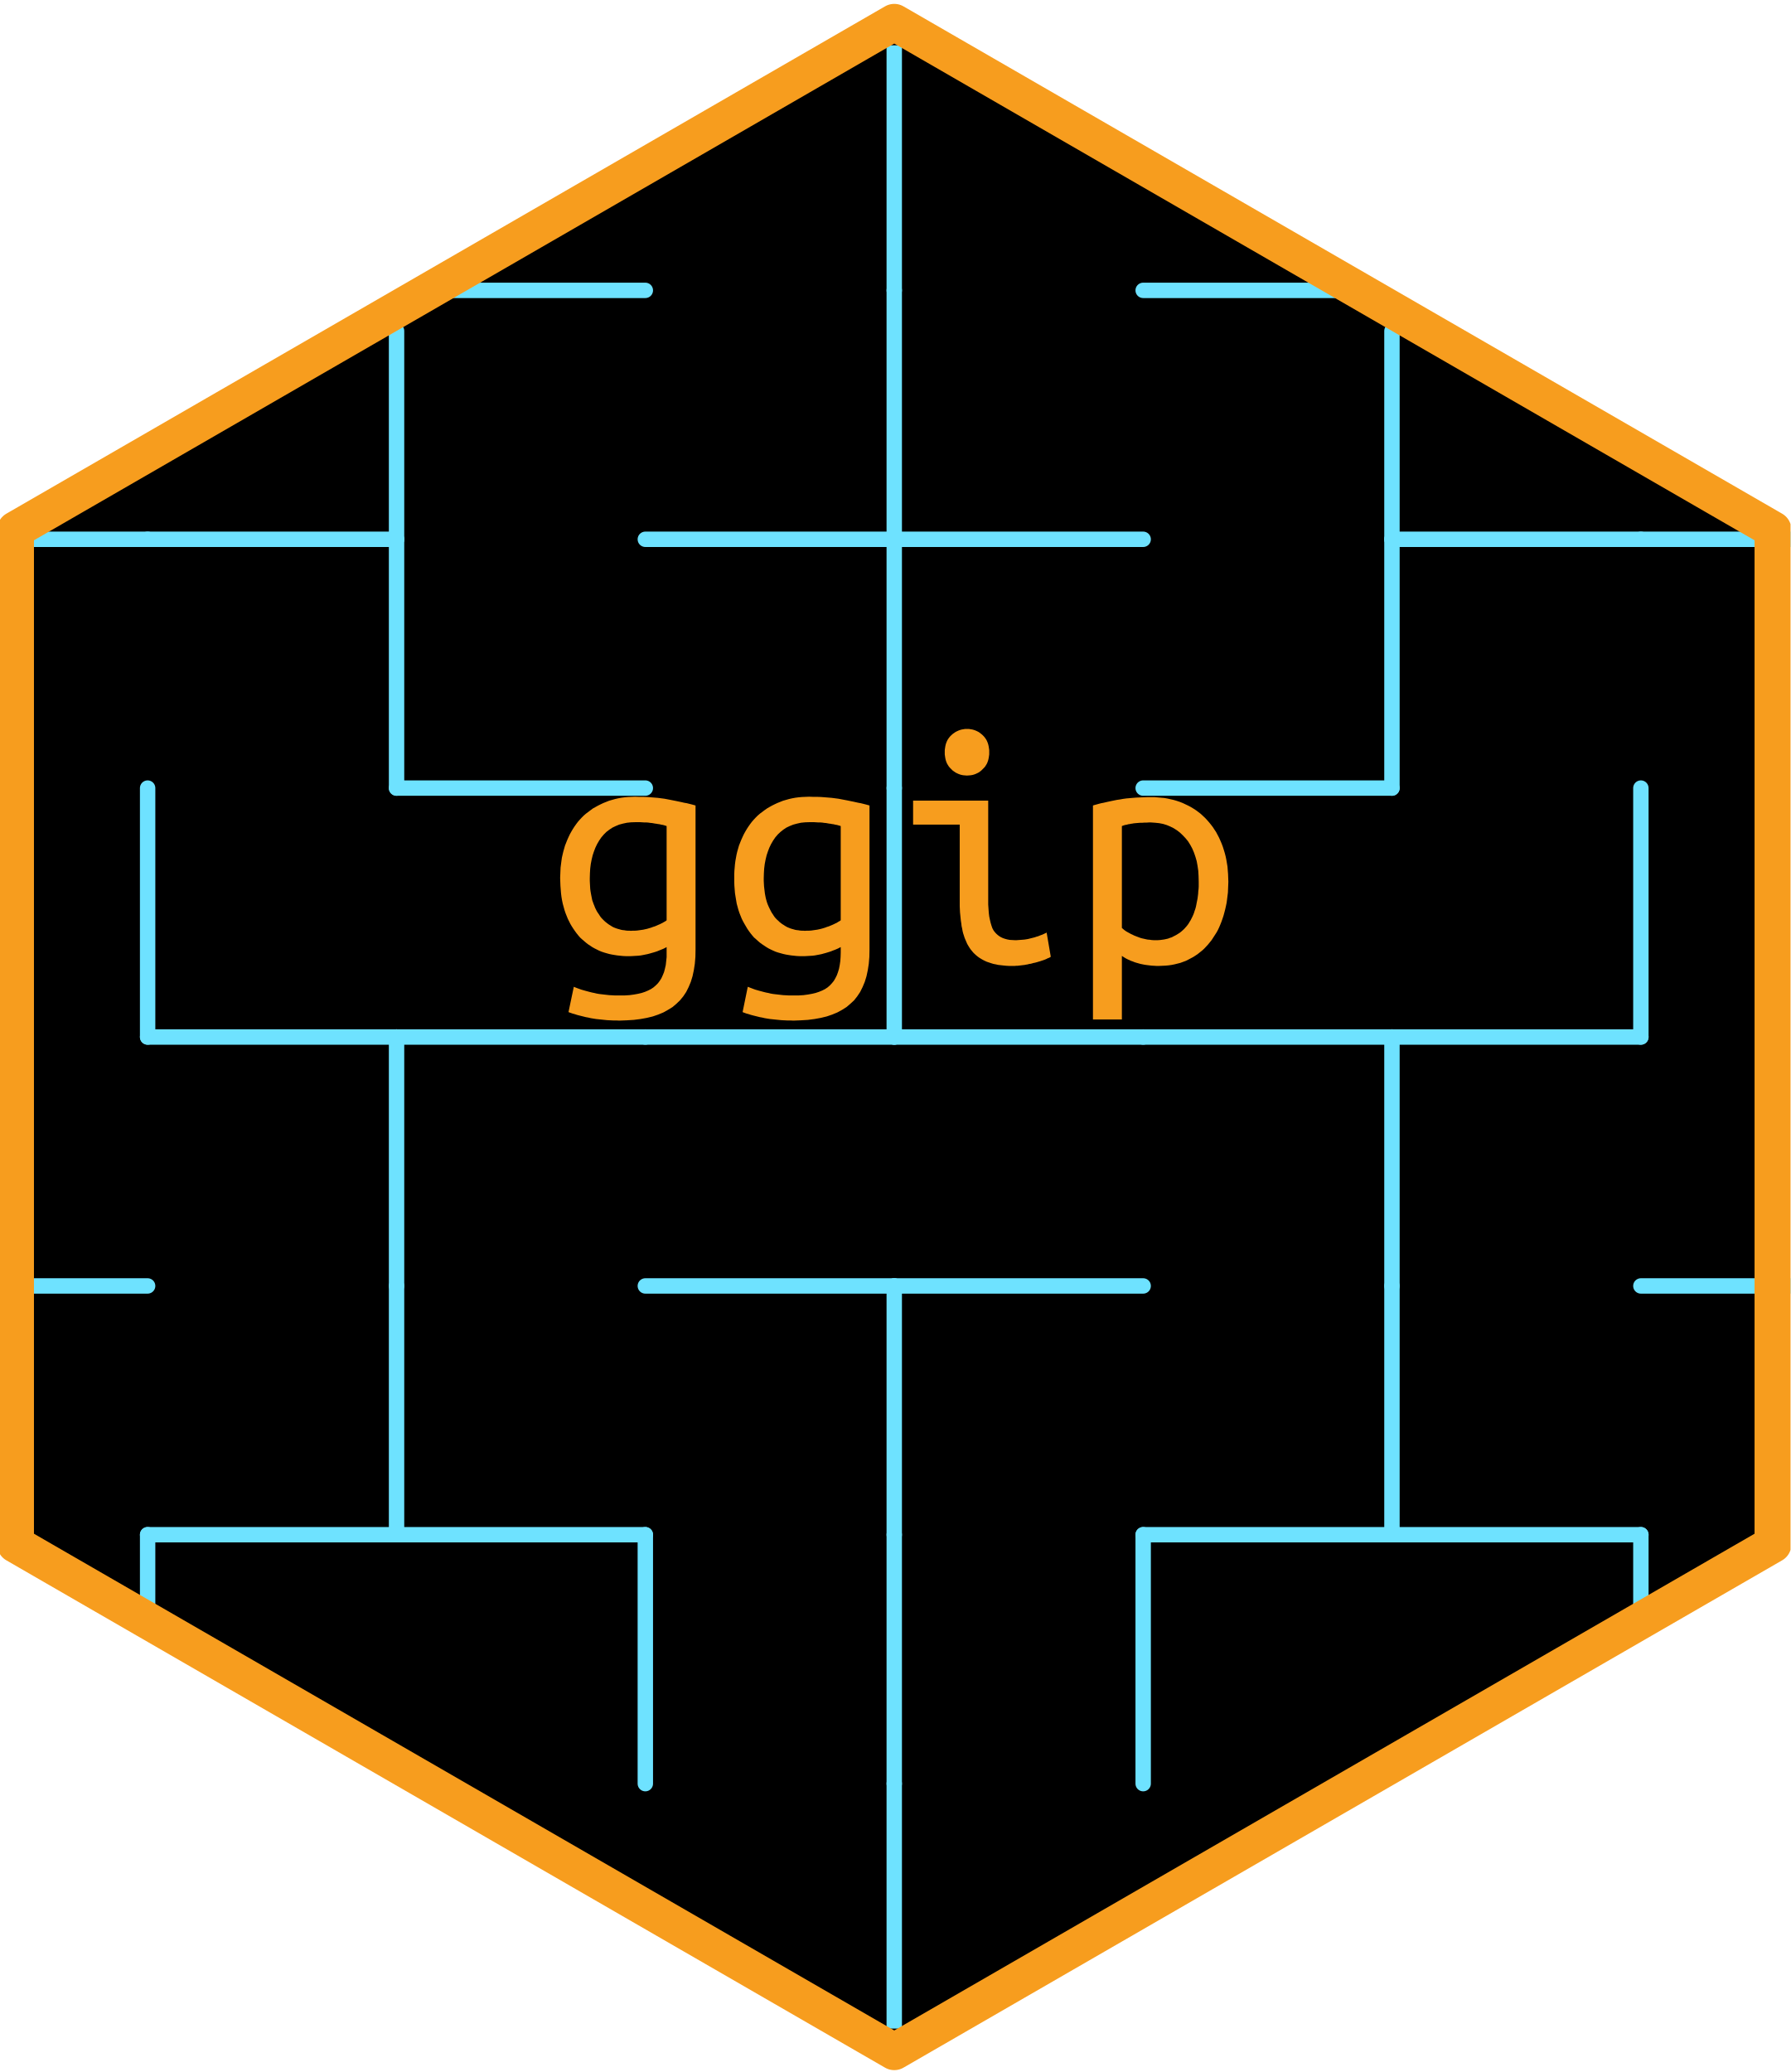
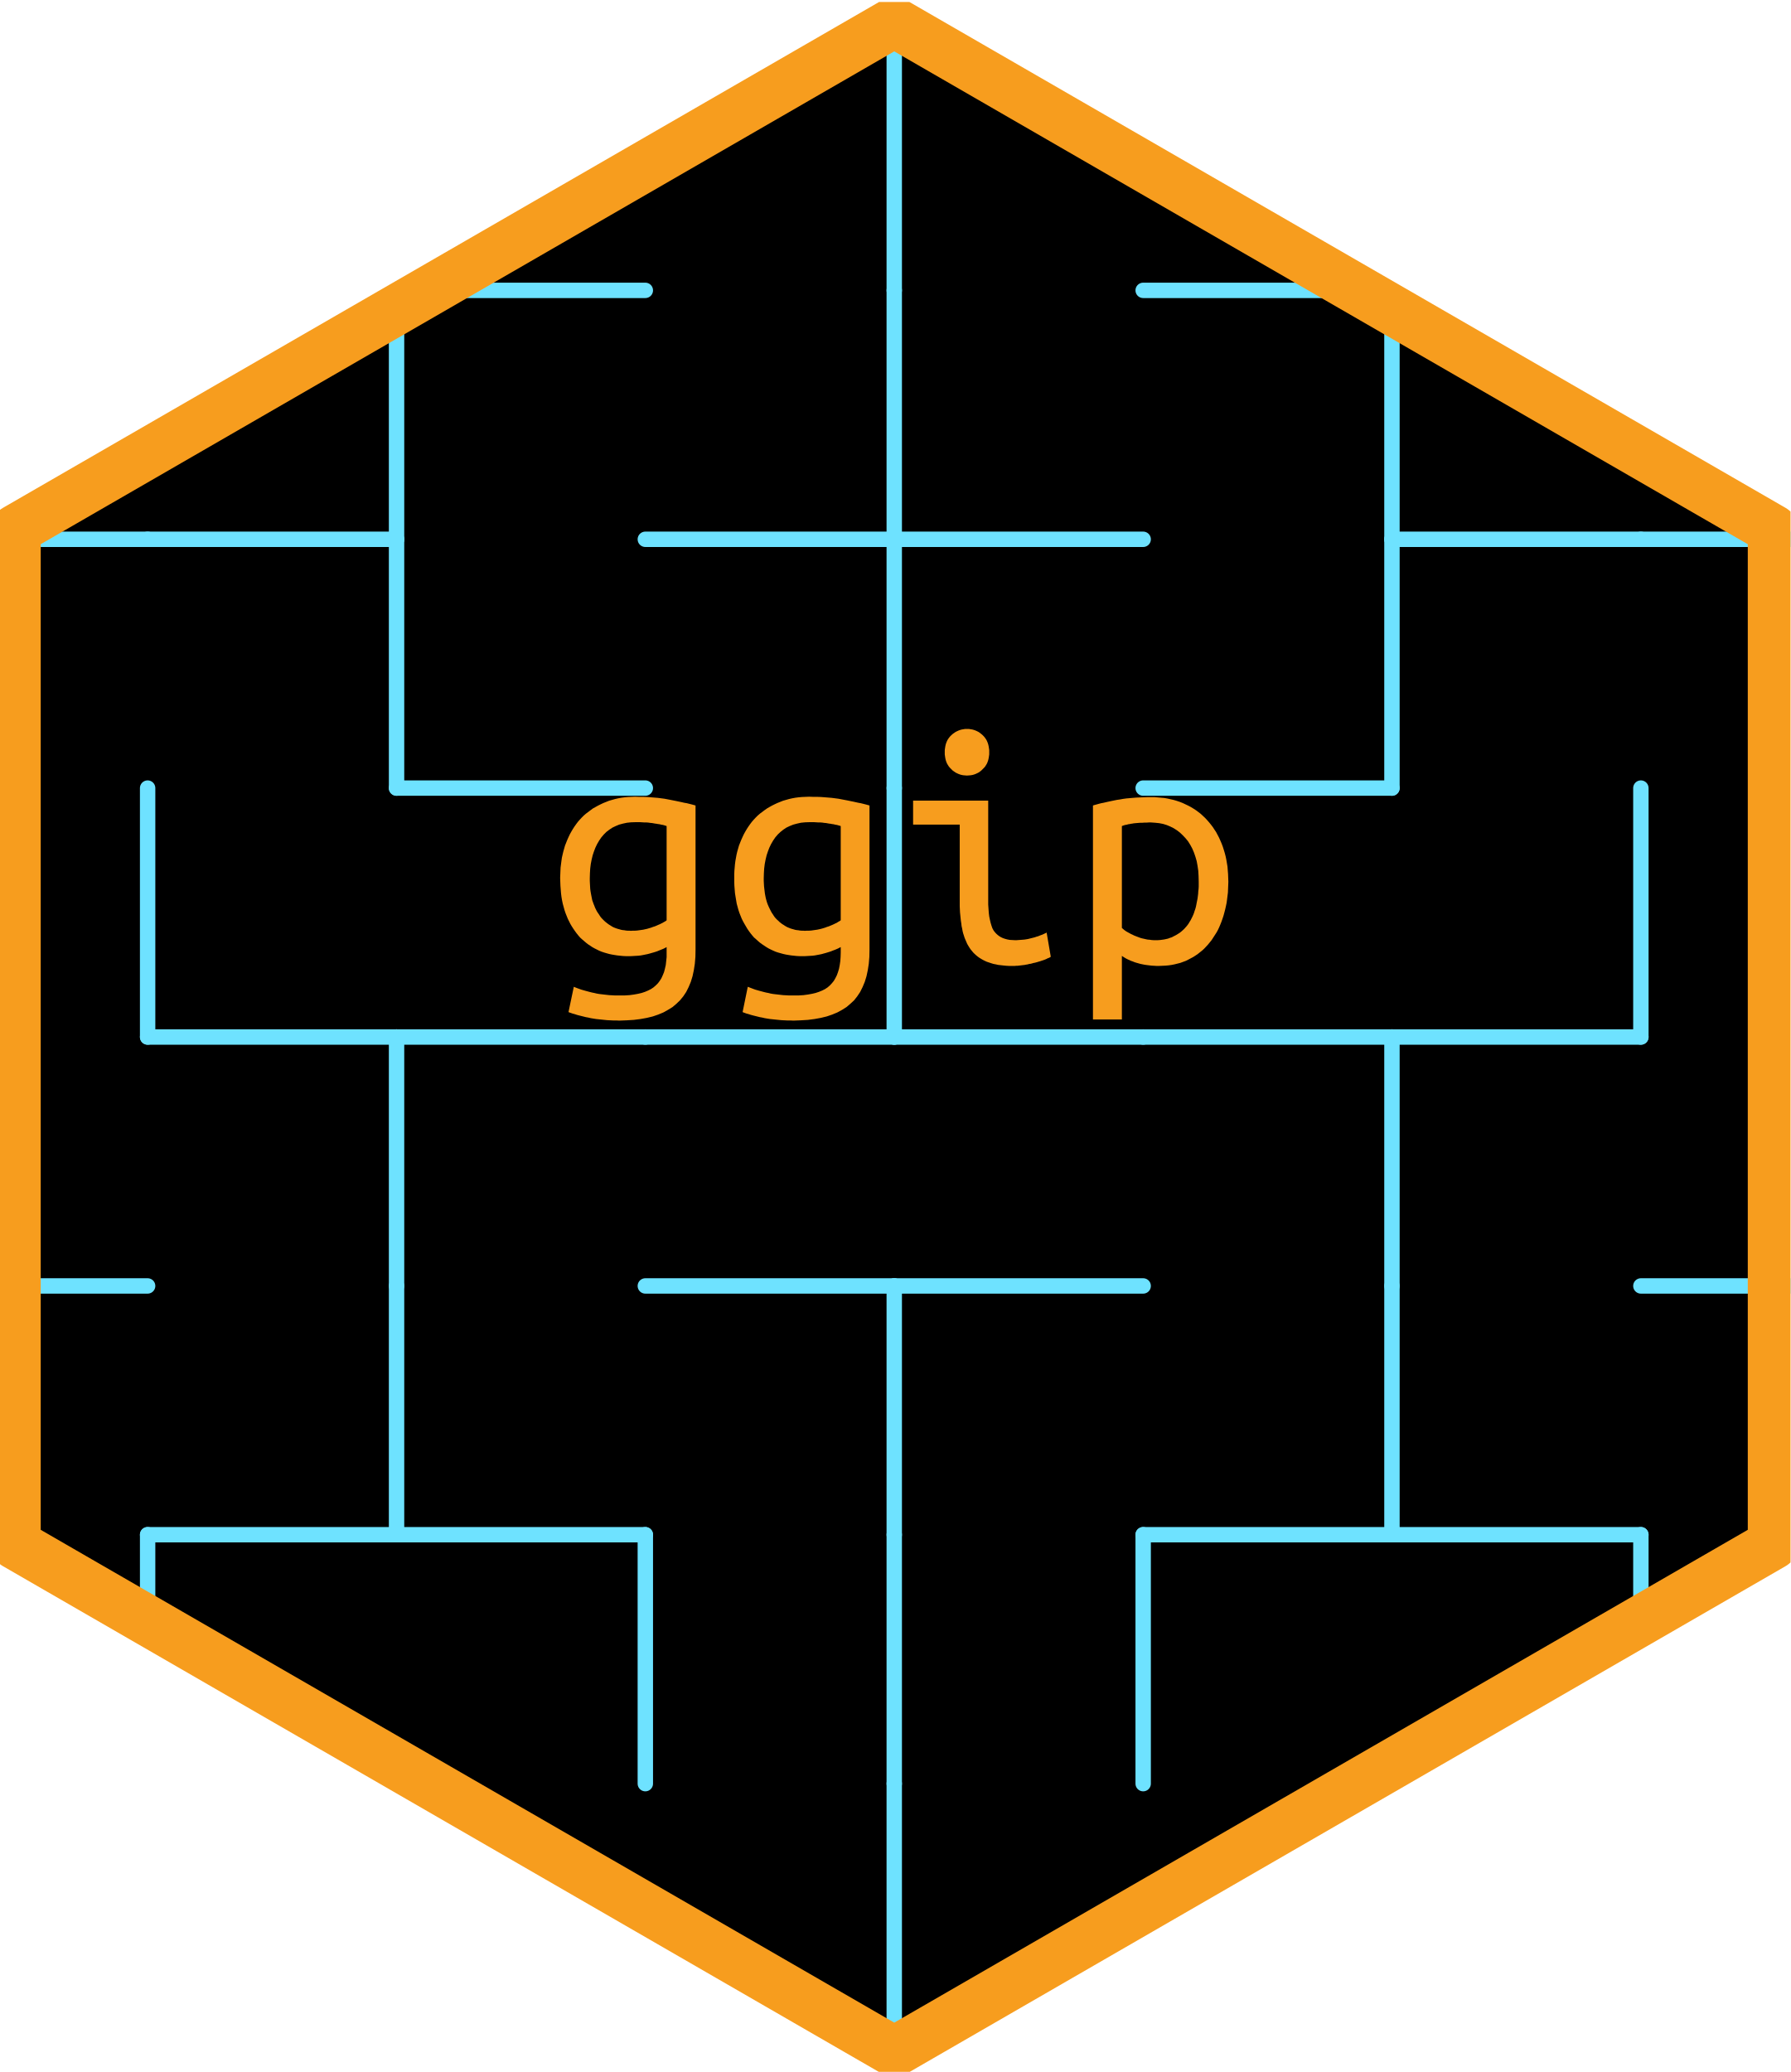
<svg xmlns="http://www.w3.org/2000/svg" viewBox="0 0 124.44 144.00">
  <defs>
    <style type="text/css">
    line, polyline, polygon, path, rect, circle {
      fill: none;
      stroke: #000000;
      stroke-linecap: round;
      stroke-linejoin: round;
      stroke-miterlimit: 10.00;
    }
  </style>
  </defs>
  <rect width="100%" height="100%" style="stroke: none; fill: none;" />
  <defs>
    <clipPath id="cpMC4wMHwxMjQuNDR8MTQzLjg2fDAuMTQ=">
      <rect x="0.00" y="0.14" width="124.44" height="143.71" />
    </clipPath>
  </defs>
  <rect x="0.00" y="0.14" width="124.44" height="143.71" style="stroke-width: 1.07; stroke: none;" clip-path="url(#cpMC4wMHwxMjQuNDR8MTQzLjg2fDAuMTQ=)" />
  <defs>
    <clipPath id="cpMC4wMHwxMjQuNDR8MTQ0LjAwfDAuMDA=">
      <rect x="0.00" y="0.00" width="124.44" height="144.00" />
    </clipPath>
  </defs>
  <defs>
    <clipPath id="cpMC4wMHwxMjQuNDR8MTQ0LjAwfDAuMTQ=">
      <rect x="0.00" y="0.14" width="124.44" height="143.85" />
    </clipPath>
  </defs>
  <rect x="-0.14" y="0.14" width="124.58" height="143.85" style="stroke-width: 1.07; stroke: none;" clip-path="url(#cpMC4wMHwxMjQuNDR8MTQ0LjAwfDAuMTQ=)" />
  <polygon points="1.08,36.81 1.08,107.33 62.15,142.59 123.22,107.33 123.22,36.81 62.15,1.55 1.08,36.81 " style="stroke-width: 2.56; stroke: none; fill: #000000;" clip-path="url(#cpMC4wMHwxMjQuNDR8MTQ0LjAwfDAuMTQ=)" />
  <defs>
    <clipPath id="cpMC4wMHwxMjQuNDR8MTQ0LjAwfDAuMDA=">
      <rect x="0.00" y="0.00" width="124.44" height="144.00" />
    </clipPath>
  </defs>
  <rect x="-12.24" y="-2.32" width="148.79" height="148.79" style="stroke-width: 1.07; stroke: none;" clip-path="url(#cpMC4wMHwxMjQuNDR8MTQ0LjAwfDAuMDA=)" />
  <defs>
    <clipPath id="cpMC4wMHwxMjQuNDR8MTQ0LjAwfDAuMTQ=">
      <rect x="0.00" y="0.14" width="124.44" height="143.85" />
    </clipPath>
  </defs>
  <defs>
    <clipPath id="cpMC4wMHwxMjQuNDR8MTQwLjk5fDMuMTU=">
      <rect x="0.00" y="3.15" width="124.44" height="137.83" />
    </clipPath>
  </defs>
  <rect x="-6.77" y="3.15" width="137.83" height="137.83" style="stroke-width: 1.07; stroke: none;" clip-path="url(#cpMC4wMHwxMjQuNDR8MTQwLjk5fDMuMTU=)" />
  <line x1="0.00" y1="37.48" x2="10.26" y2="37.48" style="stroke-width: 1.07; stroke: #6EE2FF;" clip-path="url(#cpMC4wMHwxMjQuNDR8MTQwLjk5fDMuMTU=)" />
  <line x1="27.56" y1="37.48" x2="27.56" y2="23" style="stroke-width: 1.07; stroke: #6EE2FF;" clip-path="url(#cpMC4wMHwxMjQuNDR8MTQwLjk5fDMuMTU=)" />
  <line x1="10.26" y1="37.48" x2="27.56" y2="37.48" style="stroke-width: 1.07; stroke: #6EE2FF;" clip-path="url(#cpMC4wMHwxMjQuNDR8MTQwLjk5fDMuMTU=)" />
  <line x1="29" y1="20.18" x2="44.85" y2="20.18" style="stroke-width: 1.07; stroke: #6EE2FF;" clip-path="url(#cpMC4wMHwxMjQuNDR8MTQwLjk5fDMuMTU=)" />
  <line x1="62.15" y1="20.18" x2="62.15" y2="3.15" style="stroke-width: 1.07; stroke: #6EE2FF;" clip-path="url(#cpMC4wMHwxMjQuNDR8MTQwLjk5fDMuMTU=)" />
  <line x1="62.15" y1="37.48" x2="62.15" y2="20.18" style="stroke-width: 1.07; stroke: #6EE2FF;" clip-path="url(#cpMC4wMHwxMjQuNDR8MTQwLjk5fDMuMTU=)" />
  <line x1="44.85" y1="37.48" x2="62.15" y2="37.48" style="stroke-width: 1.07; stroke: #6EE2FF;" clip-path="url(#cpMC4wMHwxMjQuNDR8MTQwLjk5fDMuMTU=)" />
  <line x1="27.56" y1="54.77" x2="27.56" y2="37.48" style="stroke-width: 1.07; stroke: #6EE2FF;" clip-path="url(#cpMC4wMHwxMjQuNDR8MTQwLjk5fDMuMTU=)" />
  <line x1="27.56" y1="54.77" x2="44.85" y2="54.77" style="stroke-width: 1.07; stroke: #6EE2FF;" clip-path="url(#cpMC4wMHwxMjQuNDR8MTQwLjk5fDMuMTU=)" />
  <line x1="62.15" y1="54.77" x2="62.15" y2="37.48" style="stroke-width: 1.07; stroke: #6EE2FF;" clip-path="url(#cpMC4wMHwxMjQuNDR8MTQwLjk5fDMuMTU=)" />
  <line x1="62.15" y1="72.07" x2="62.15" y2="54.77" style="stroke-width: 1.07; stroke: #6EE2FF;" clip-path="url(#cpMC4wMHwxMjQuNDR8MTQwLjk5fDMuMTU=)" />
  <line x1="44.85" y1="72.07" x2="62.15" y2="72.07" style="stroke-width: 1.07; stroke: #6EE2FF;" clip-path="url(#cpMC4wMHwxMjQuNDR8MTQwLjk5fDMuMTU=)" />
  <line x1="27.56" y1="72.07" x2="44.85" y2="72.07" style="stroke-width: 1.07; stroke: #6EE2FF;" clip-path="url(#cpMC4wMHwxMjQuNDR8MTQwLjk5fDMuMTU=)" />
  <line x1="10.26" y1="72.07" x2="10.26" y2="54.77" style="stroke-width: 1.07; stroke: #6EE2FF;" clip-path="url(#cpMC4wMHwxMjQuNDR8MTQwLjk5fDMuMTU=)" />
  <line x1="10.26" y1="72.07" x2="27.56" y2="72.07" style="stroke-width: 1.07; stroke: #6EE2FF;" clip-path="url(#cpMC4wMHwxMjQuNDR8MTQwLjk5fDMuMTU=)" />
  <line x1="0.00" y1="89.37" x2="10.26" y2="89.37" style="stroke-width: 1.07; stroke: #6EE2FF;" clip-path="url(#cpMC4wMHwxMjQuNDR8MTQwLjk5fDMuMTU=)" />
  <line x1="27.56" y1="89.37" x2="27.56" y2="72.07" style="stroke-width: 1.07; stroke: #6EE2FF;" clip-path="url(#cpMC4wMHwxMjQuNDR8MTQwLjk5fDMuMTU=)" />
  <line x1="27.56" y1="106.66" x2="27.56" y2="89.37" style="stroke-width: 1.07; stroke: #6EE2FF;" clip-path="url(#cpMC4wMHwxMjQuNDR8MTQwLjk5fDMuMTU=)" />
  <line x1="10.26" y1="106.66" x2="27.56" y2="106.66" style="stroke-width: 1.07; stroke: #6EE2FF;" clip-path="url(#cpMC4wMHwxMjQuNDR8MTQwLjk5fDMuMTU=)" />
  <line x1="10.26" y1="112" x2="10.26" y2="106.66" style="stroke-width: 1.07; stroke: #6EE2FF;" clip-path="url(#cpMC4wMHwxMjQuNDR8MTQwLjk5fDMuMTU=)" />
  <line x1="44.85" y1="123.96" x2="44.85" y2="106.66" style="stroke-width: 1.07; stroke: #6EE2FF;" clip-path="url(#cpMC4wMHwxMjQuNDR8MTQwLjk5fDMuMTU=)" />
  <line x1="27.56" y1="106.66" x2="44.85" y2="106.66" style="stroke-width: 1.07; stroke: #6EE2FF;" clip-path="url(#cpMC4wMHwxMjQuNDR8MTQwLjk5fDMuMTU=)" />
  <line x1="62.15" y1="140.99" x2="62.15" y2="123.96" style="stroke-width: 1.07; stroke: #6EE2FF;" clip-path="url(#cpMC4wMHwxMjQuNDR8MTQwLjk5fDMuMTU=)" />
  <line x1="62.15" y1="123.96" x2="62.15" y2="106.66" style="stroke-width: 1.07; stroke: #6EE2FF;" clip-path="url(#cpMC4wMHwxMjQuNDR8MTQwLjk5fDMuMTU=)" />
  <line x1="62.15" y1="106.66" x2="62.15" y2="89.37" style="stroke-width: 1.07; stroke: #6EE2FF;" clip-path="url(#cpMC4wMHwxMjQuNDR8MTQwLjk5fDMuMTU=)" />
  <line x1="44.85" y1="89.37" x2="62.15" y2="89.37" style="stroke-width: 1.07; stroke: #6EE2FF;" clip-path="url(#cpMC4wMHwxMjQuNDR8MTQwLjk5fDMuMTU=)" />
  <line x1="62.15" y1="72.07" x2="79.45" y2="72.07" style="stroke-width: 1.07; stroke: #6EE2FF;" clip-path="url(#cpMC4wMHwxMjQuNDR8MTQwLjk5fDMuMTU=)" />
  <line x1="62.15" y1="89.37" x2="79.45" y2="89.37" style="stroke-width: 1.07; stroke: #6EE2FF;" clip-path="url(#cpMC4wMHwxMjQuNDR8MTQwLjk5fDMuMTU=)" />
  <line x1="96.74" y1="89.37" x2="96.74" y2="72.07" style="stroke-width: 1.07; stroke: #6EE2FF;" clip-path="url(#cpMC4wMHwxMjQuNDR8MTQwLjk5fDMuMTU=)" />
  <line x1="79.45" y1="72.07" x2="96.74" y2="72.07" style="stroke-width: 1.07; stroke: #6EE2FF;" clip-path="url(#cpMC4wMHwxMjQuNDR8MTQwLjk5fDMuMTU=)" />
  <line x1="96.74" y1="106.66" x2="96.74" y2="89.37" style="stroke-width: 1.07; stroke: #6EE2FF;" clip-path="url(#cpMC4wMHwxMjQuNDR8MTQwLjk5fDMuMTU=)" />
  <line x1="79.45" y1="106.66" x2="96.74" y2="106.66" style="stroke-width: 1.07; stroke: #6EE2FF;" clip-path="url(#cpMC4wMHwxMjQuNDR8MTQwLjk5fDMuMTU=)" />
  <line x1="79.45" y1="123.96" x2="79.45" y2="106.66" style="stroke-width: 1.07; stroke: #6EE2FF;" clip-path="url(#cpMC4wMHwxMjQuNDR8MTQwLjk5fDMuMTU=)" />
  <line x1="114.04" y1="112" x2="114.04" y2="106.66" style="stroke-width: 1.07; stroke: #6EE2FF;" clip-path="url(#cpMC4wMHwxMjQuNDR8MTQwLjk5fDMuMTU=)" />
  <line x1="96.74" y1="106.66" x2="114.04" y2="106.66" style="stroke-width: 1.07; stroke: #6EE2FF;" clip-path="url(#cpMC4wMHwxMjQuNDR8MTQwLjk5fDMuMTU=)" />
  <line x1="114.04" y1="89.37" x2="124.44" y2="89.37" style="stroke-width: 1.07; stroke: #6EE2FF;" clip-path="url(#cpMC4wMHwxMjQuNDR8MTQwLjk5fDMuMTU=)" />
  <line x1="96.74" y1="72.07" x2="114.04" y2="72.07" style="stroke-width: 1.07; stroke: #6EE2FF;" clip-path="url(#cpMC4wMHwxMjQuNDR8MTQwLjk5fDMuMTU=)" />
  <line x1="114.04" y1="72.07" x2="114.04" y2="54.77" style="stroke-width: 1.07; stroke: #6EE2FF;" clip-path="url(#cpMC4wMHwxMjQuNDR8MTQwLjk5fDMuMTU=)" />
  <line x1="114.04" y1="37.48" x2="124.44" y2="37.48" style="stroke-width: 1.07; stroke: #6EE2FF;" clip-path="url(#cpMC4wMHwxMjQuNDR8MTQwLjk5fDMuMTU=)" />
  <line x1="96.74" y1="54.77" x2="96.74" y2="37.48" style="stroke-width: 1.07; stroke: #6EE2FF;" clip-path="url(#cpMC4wMHwxMjQuNDR8MTQwLjk5fDMuMTU=)" />
  <line x1="96.74" y1="37.48" x2="114.04" y2="37.48" style="stroke-width: 1.07; stroke: #6EE2FF;" clip-path="url(#cpMC4wMHwxMjQuNDR8MTQwLjk5fDMuMTU=)" />
  <line x1="79.45" y1="54.77" x2="96.74" y2="54.77" style="stroke-width: 1.07; stroke: #6EE2FF;" clip-path="url(#cpMC4wMHwxMjQuNDR8MTQwLjk5fDMuMTU=)" />
  <line x1="62.15" y1="37.48" x2="79.45" y2="37.48" style="stroke-width: 1.07; stroke: #6EE2FF;" clip-path="url(#cpMC4wMHwxMjQuNDR8MTQwLjk5fDMuMTU=)" />
  <line x1="96.74" y1="37.48" x2="96.74" y2="23" style="stroke-width: 1.07; stroke: #6EE2FF;" clip-path="url(#cpMC4wMHwxMjQuNDR8MTQwLjk5fDMuMTU=)" />
  <line x1="79.45" y1="20.18" x2="95" y2="20.18" style="stroke-width: 1.07; stroke: #6EE2FF;" clip-path="url(#cpMC4wMHwxMjQuNDR8MTQwLjk5fDMuMTU=)" />
  <defs>
    <clipPath id="cpMC4wMHwxMjQuNDR8MTQ0LjAwfDAuMTQ=">
      <rect x="0.00" y="0.14" width="124.44" height="143.85" />
    </clipPath>
  </defs>
  <defs>
    <clipPath id="cpMC4wMHwxMjQuNDR8MTQ0LjAwfDAuMDA=">
      <rect x="0.00" y="0.00" width="124.44" height="144.00" />
    </clipPath>
  </defs>
  <defs>
    <clipPath id="cpMC4wMHwxMjQuNDR8MTQ0LjAwfDAuMTQ=">
      <rect x="0.00" y="0.14" width="124.44" height="143.85" />
    </clipPath>
  </defs>
  <defs>
    <clipPath id="cpMC4wMHwxMjQuNDR8MTQ0LjAwfDAuMDA=">
      <rect x="0.00" y="0.00" width="124.44" height="144.00" />
    </clipPath>
  </defs>
  <defs>
    <clipPath id="cpMC4wMHwxMjQuNDR8MTQ0LjAwfDAuMTQ=">
      <rect x="0.00" y="0.14" width="124.44" height="143.85" />
    </clipPath>
  </defs>
  <defs>
    <clipPath id="cpMC4wMHwxMjQuNDR8MTQ0LjAwfDAuMDA=">
      <rect x="0.00" y="0.00" width="124.44" height="144.00" />
    </clipPath>
  </defs>
  <defs>
    <clipPath id="cpMC4wMHwxMjQuNDR8MTQ0LjAwfDAuMTQ=">
      <rect x="0.00" y="0.14" width="124.44" height="143.85" />
    </clipPath>
  </defs>
  <defs>
    <clipPath id="cpMC4wMHwxMjQuNDR8MTQ0LjAwfDAuMDA=">
      <rect x="0.00" y="0.00" width="124.44" height="144.00" />
    </clipPath>
  </defs>
  <defs>
    <clipPath id="cpMC4wMHwxMjQuNDR8MTQ0LjAwfDAuMTQ=">
      <rect x="0.00" y="0.14" width="124.44" height="143.85" />
    </clipPath>
  </defs>
  <defs>
    <clipPath id="cpMC4wMHwxMjQuNDR8MTQ0LjAwfDAuMDA=">
      <rect x="0.00" y="0.00" width="124.44" height="144.00" />
    </clipPath>
  </defs>
  <defs>
    <clipPath id="cpMC4wMHwxMjQuNDR8MTQ0LjAwfDAuMTQ=">
      <rect x="0.00" y="0.14" width="124.44" height="143.85" />
    </clipPath>
  </defs>
  <defs>
    <clipPath id="cpMC4wMHwxMjQuNDR8MTQ0LjAwfDAuMDA=">
      <rect x="0.00" y="0.00" width="124.44" height="144.00" />
    </clipPath>
  </defs>
  <defs>
    <clipPath id="cpMC4wMHwxMjQuNDR8MTQ0LjAwfDAuMTQ=">
      <rect x="0.00" y="0.14" width="124.44" height="143.85" />
    </clipPath>
  </defs>
  <defs>
    <clipPath id="cpMC4wMHwxMjQuNDR8MTQ0LjAwfDAuMDA=">
      <rect x="0.00" y="0.00" width="124.44" height="144.00" />
    </clipPath>
  </defs>
  <defs>
    <clipPath id="cpMC4wMHwxMjQuNDR8MTQ0LjAwfDAuMTQ=">
      <rect x="0.00" y="0.14" width="124.44" height="143.85" />
    </clipPath>
  </defs>
  <defs>
    <clipPath id="cpMC4wMHwxMjQuNDR8MTQ0LjAwfDAuMDA=">
      <rect x="0.00" y="0.00" width="124.44" height="144.00" />
    </clipPath>
  </defs>
  <defs>
    <clipPath id="cpMC4wMHwxMjQuNDR8MTQ0LjAwfDAuMTQ=">
      <rect x="0.00" y="0.14" width="124.44" height="143.85" />
    </clipPath>
  </defs>
  <defs>
    <clipPath id="cpMC4wMHwxMjQuNDR8MTQ0LjAwfDAuMDA=">
      <rect x="0.00" y="0.00" width="124.44" height="144.00" />
    </clipPath>
  </defs>
  <defs>
    <clipPath id="cpMC4wMHwxMjQuNDR8MTQ0LjAwfDAuMTQ=">
      <rect x="0.00" y="0.14" width="124.44" height="143.85" />
    </clipPath>
  </defs>
  <defs>
    <clipPath id="cpMC4wMHwxMjQuNDR8MTQ0LjAwfDAuMDA=">
      <rect x="0.00" y="0.00" width="124.44" height="144.00" />
    </clipPath>
  </defs>
  <defs>
    <clipPath id="cpMC4wMHwxMjQuNDR8MTQ0LjAwfDAuMTQ=">
      <rect x="0.00" y="0.14" width="124.44" height="143.85" />
    </clipPath>
  </defs>
  <defs>
    <clipPath id="cpMC4wMHwxMjQuNDR8MTQ0LjAwfDAuMDA=">
      <rect x="0.00" y="0.00" width="124.44" height="144.00" />
    </clipPath>
  </defs>
  <defs>
    <clipPath id="cpMC4wMHwxMjQuNDR8MTQ0LjAwfDAuMTQ=">
      <rect x="0.00" y="0.14" width="124.44" height="143.85" />
    </clipPath>
  </defs>
  <defs>
    <clipPath id="cpMC4wMHwxMjQuNDR8MTQ0LjAwfDAuMDA=">
      <rect x="0.00" y="0.00" width="124.44" height="144.00" />
    </clipPath>
  </defs>
  <defs>
    <clipPath id="cpMC4wMHwxMjQuNDR8MTQ0LjAwfDAuMTQ=">
      <rect x="0.00" y="0.14" width="124.44" height="143.85" />
    </clipPath>
  </defs>
  <defs>
    <clipPath id="cpMC4wMHwxMjQuNDR8MTQ0LjAwfDAuMDA=">
      <rect x="0.00" y="0.00" width="124.44" height="144.00" />
    </clipPath>
  </defs>
  <defs>
    <clipPath id="cpMC4wMHwxMjQuNDR8MTQ0LjAwfDAuMTQ=">
      <rect x="0.00" y="0.14" width="124.44" height="143.85" />
    </clipPath>
  </defs>
  <defs>
    <clipPath id="cpMC4wMHwxMjQuNDR8MTQ0LjAwfDAuMDA=">
      <rect x="0.00" y="0.00" width="124.44" height="144.00" />
    </clipPath>
  </defs>
  <defs>
    <clipPath id="cpMC4wMHwxMjQuNDR8MTQ0LjAwfDAuMTQ=">
      <rect x="0.00" y="0.14" width="124.44" height="143.85" />
    </clipPath>
  </defs>
  <defs>
    <clipPath id="cpMC4wMHwxMjQuNDR8MTQ0LjAwfDAuMDA=">
      <rect x="0.00" y="0.00" width="124.44" height="144.00" />
    </clipPath>
  </defs>
  <defs>
    <clipPath id="cpMC4wMHwxMjQuNDR8MTQ0LjAwfDAuMTQ=">
      <rect x="0.00" y="0.14" width="124.44" height="143.85" />
    </clipPath>
  </defs>
  <defs>
    <clipPath id="cpMC4wMHwxMjQuNDR8MTQ0LjAwfDAuMDA=">
      <rect x="0.00" y="0.00" width="124.44" height="144.00" />
    </clipPath>
  </defs>
  <defs>
    <clipPath id="cpMC4wMHwxMjQuNDR8MTQ0LjAwfDAuMTQ=">
      <rect x="0.00" y="0.14" width="124.44" height="143.85" />
    </clipPath>
  </defs>
-   <polyline points="1.08,36.81 1.08,107.33 62.15,142.59 123.22,107.33 123.22,36.81 62.15,1.55 1.08,36.81 1.08,36.81 " style="stroke-width: 2.56; stroke: #F79D1E;" clip-path="url(#cpMC4wMHwxMjQuNDR8MTQ0LjAwfDAuMTQ=)" />
+   <polyline points="1.08,36.81 1.08,107.33 62.15,142.59 123.22,107.33 123.22,36.81 62.15,1.55 1.08,36.81 1.08,36.81 " style="stroke-width: 3.5; stroke: #F79D1E;" clip-path="url(#cpMC4wMHwxMjQuNDR8MTQ0LjAwfDAuMTQ=)" />
  <path d="M 46.33 65.82 L 46.33 65.82 L 46.26 65.86 L 46.18 65.90 L 46.10 65.94 L 46.00 65.98 L 45.90 66.02 L 45.80 66.06 L 45.68 66.11 L 45.56 66.15 L 45.43 66.19 L 45.29 66.23 L 45.29 66.23 L 45.15 66.27 L 45.00 66.31 L 44.85 66.34 L 44.70 66.37 L 44.54 66.40 L 44.37 66.42 L 44.20 66.43 L 44.03 66.44 L 43.85 66.45 L 43.67 66.45 L 43.67 66.45 L 43.48 66.45 L 43.28 66.44 L 43.09 66.42 L 42.90 66.40 L 42.71 66.37 L 42.53 66.34 L 42.34 66.30 L 42.16 66.25 L 41.99 66.20 L 41.81 66.14 L 41.81 66.14 L 41.64 66.07 L 41.48 65.99 L 41.32 65.91 L 41.16 65.82 L 41.01 65.72 L 40.86 65.62 L 40.72 65.51 L 40.58 65.39 L 40.44 65.27 L 40.31 65.15 L 40.31 65.15 L 40.19 65.01 L 40.07 64.86 L 39.96 64.71 L 39.85 64.55 L 39.74 64.38 L 39.64 64.21 L 39.55 64.03 L 39.46 63.85 L 39.38 63.65 L 39.30 63.45 L 39.30 63.45 L 39.23 63.24 L 39.17 63.02 L 39.11 62.80 L 39.06 62.56 L 39.02 62.32 L 38.99 62.07 L 38.97 61.82 L 38.95 61.56 L 38.94 61.29 L 38.93 61.01 L 38.93 61.01 L 38.94 60.77 L 38.95 60.52 L 38.96 60.29 L 38.99 60.06 L 39.02 59.83 L 39.05 59.61 L 39.10 59.39 L 39.15 59.18 L 39.21 58.97 L 39.27 58.76 L 39.27 58.76 L 39.35 58.56 L 39.43 58.36 L 39.52 58.16 L 39.61 57.97 L 39.71 57.79 L 39.81 57.62 L 39.92 57.45 L 40.04 57.28 L 40.16 57.12 L 40.29 56.97 L 40.29 56.97 L 40.43 56.82 L 40.57 56.68 L 40.72 56.55 L 40.88 56.43 L 41.04 56.31 L 41.20 56.19 L 41.38 56.09 L 41.56 55.99 L 41.74 55.90 L 41.93 55.81 L 41.93 55.81 L 42.13 55.73 L 42.33 55.65 L 42.54 55.59 L 42.75 55.53 L 42.97 55.48 L 43.19 55.44 L 43.42 55.41 L 43.65 55.39 L 43.89 55.38 L 44.13 55.37 L 44.13 55.37 L 44.42 55.38 L 44.70 55.38 L 44.96 55.39 L 45.22 55.41 L 45.47 55.43 L 45.72 55.45 L 45.95 55.48 L 46.18 55.51 L 46.39 55.55 L 46.60 55.59 L 46.60 55.59 L 46.80 55.63 L 47.00 55.67 L 47.19 55.71 L 47.38 55.75 L 47.55 55.79 L 47.73 55.82 L 47.89 55.86 L 48.05 55.90 L 48.20 55.94 L 48.34 55.98 L 48.34 65.99 L 48.34 65.99 L 48.33 66.50 L 48.29 66.98 L 48.22 67.43 L 48.13 67.85 L 48.01 68.24 L 47.86 68.60 L 47.69 68.94 L 47.49 69.24 L 47.26 69.52 L 47.01 69.76 L 47.01 69.76 L 46.74 69.99 L 46.43 70.18 L 46.11 70.36 L 45.75 70.51 L 45.37 70.64 L 44.96 70.74 L 44.52 70.82 L 44.05 70.88 L 43.56 70.91 L 43.04 70.93 L 43.04 70.93 L 42.83 70.92 L 42.62 70.92 L 42.41 70.91 L 42.20 70.90 L 42.00 70.88 L 41.81 70.86 L 41.62 70.84 L 41.43 70.82 L 41.24 70.79 L 41.06 70.76 L 41.06 70.76 L 40.89 70.72 L 40.72 70.69 L 40.56 70.65 L 40.40 70.61 L 40.24 70.57 L 40.09 70.53 L 39.94 70.48 L 39.79 70.44 L 39.65 70.39 L 39.51 70.34 L 39.88 68.58 L 39.88 68.58 L 40.00 68.63 L 40.13 68.68 L 40.27 68.73 L 40.41 68.78 L 40.55 68.82 L 40.69 68.86 L 40.84 68.90 L 40.99 68.94 L 41.15 68.98 L 41.30 69.01 L 41.30 69.01 L 41.47 69.05 L 41.64 69.08 L 41.81 69.10 L 41.98 69.12 L 42.16 69.14 L 42.34 69.16 L 42.53 69.17 L 42.71 69.18 L 42.90 69.18 L 43.09 69.18 L 43.09 69.18 L 43.43 69.18 L 43.75 69.16 L 44.05 69.12 L 44.33 69.07 L 44.59 69.01 L 44.83 68.93 L 45.04 68.84 L 45.24 68.74 L 45.42 68.62 L 45.58 68.48 L 45.58 68.48 L 45.73 68.33 L 45.85 68.17 L 45.97 67.98 L 46.06 67.78 L 46.15 67.56 L 46.21 67.33 L 46.27 67.07 L 46.30 66.80 L 46.33 66.52 L 46.33 66.21 L 46.33 65.82 ZM 46.33 57.41 L 46.33 57.41 L 46.27 57.39 L 46.21 57.37 L 46.14 57.35 L 46.07 57.33 L 45.99 57.32 L 45.91 57.30 L 45.82 57.28 L 45.73 57.27 L 45.63 57.25 L 45.54 57.24 L 45.54 57.24 L 45.43 57.22 L 45.32 57.20 L 45.20 57.19 L 45.07 57.17 L 44.94 57.16 L 44.80 57.16 L 44.65 57.15 L 44.49 57.14 L 44.33 57.14 L 44.16 57.14 L 44.16 57.14 L 43.85 57.15 L 43.57 57.18 L 43.29 57.24 L 43.03 57.31 L 42.79 57.41 L 42.56 57.52 L 42.35 57.66 L 42.14 57.82 L 41.96 58.00 L 41.79 58.20 L 41.79 58.20 L 41.64 58.42 L 41.50 58.66 L 41.38 58.91 L 41.28 59.17 L 41.19 59.44 L 41.12 59.73 L 41.06 60.04 L 41.02 60.36 L 41.00 60.69 L 40.99 61.03 L 40.99 61.03 L 40.99 61.22 L 41.00 61.41 L 41.01 61.59 L 41.02 61.77 L 41.04 61.93 L 41.07 62.10 L 41.10 62.26 L 41.13 62.41 L 41.16 62.56 L 41.21 62.70 L 41.21 62.70 L 41.26 62.84 L 41.31 62.96 L 41.36 63.09 L 41.42 63.21 L 41.48 63.33 L 41.55 63.44 L 41.62 63.54 L 41.69 63.65 L 41.76 63.75 L 41.84 63.84 L 41.84 63.84 L 41.92 63.92 L 42.00 64.00 L 42.09 64.08 L 42.18 64.15 L 42.27 64.22 L 42.36 64.28 L 42.46 64.34 L 42.55 64.40 L 42.65 64.45 L 42.75 64.49 L 42.75 64.49 L 42.86 64.53 L 42.96 64.56 L 43.07 64.59 L 43.17 64.62 L 43.28 64.64 L 43.39 64.65 L 43.50 64.67 L 43.61 64.68 L 43.73 64.68 L 43.84 64.69 L 43.84 64.69 L 43.99 64.68 L 44.14 64.68 L 44.28 64.67 L 44.43 64.65 L 44.57 64.63 L 44.71 64.61 L 44.84 64.58 L 44.98 64.55 L 45.11 64.51 L 45.25 64.47 L 45.25 64.47 L 45.38 64.42 L 45.51 64.38 L 45.63 64.33 L 45.74 64.28 L 45.86 64.23 L 45.96 64.18 L 46.06 64.13 L 46.16 64.07 L 46.25 64.02 L 46.33 63.96 L 46.33 57.41 Z" style="fill-rule: evenodd; fill: #F79D1E; stroke-width: 0.75; stroke: none;" clip-path="url(#cpMC4wMHwxMjQuNDR8MTQ0LjAwfDAuMTQ=)" />
  <path d="M 58.43 65.82 L 58.43 65.82 L 58.35 65.86 L 58.28 65.90 L 58.19 65.94 L 58.10 65.98 L 58.00 66.02 L 57.89 66.06 L 57.77 66.11 L 57.65 66.15 L 57.52 66.19 L 57.39 66.23 L 57.39 66.23 L 57.24 66.27 L 57.10 66.31 L 56.95 66.34 L 56.79 66.37 L 56.63 66.40 L 56.47 66.42 L 56.30 66.43 L 56.12 66.44 L 55.95 66.45 L 55.77 66.45 L 55.77 66.45 L 55.57 66.45 L 55.37 66.44 L 55.18 66.42 L 54.99 66.40 L 54.80 66.37 L 54.62 66.34 L 54.44 66.30 L 54.26 66.25 L 54.08 66.20 L 53.90 66.14 L 53.90 66.14 L 53.74 66.07 L 53.57 65.99 L 53.41 65.91 L 53.26 65.82 L 53.11 65.72 L 52.96 65.62 L 52.81 65.51 L 52.67 65.39 L 52.54 65.27 L 52.40 65.15 L 52.40 65.15 L 52.28 65.01 L 52.16 64.86 L 52.05 64.71 L 51.94 64.55 L 51.84 64.38 L 51.74 64.21 L 51.64 64.03 L 51.55 63.85 L 51.47 63.65 L 51.39 63.45 L 51.39 63.45 L 51.32 63.24 L 51.26 63.02 L 51.20 62.80 L 51.16 62.56 L 51.12 62.32 L 51.08 62.07 L 51.06 61.82 L 51.04 61.56 L 51.03 61.29 L 51.03 61.01 L 51.03 61.01 L 51.03 60.77 L 51.04 60.52 L 51.06 60.29 L 51.08 60.06 L 51.11 59.83 L 51.15 59.61 L 51.19 59.39 L 51.24 59.18 L 51.30 58.97 L 51.36 58.76 L 51.36 58.76 L 51.44 58.56 L 51.52 58.36 L 51.61 58.16 L 51.70 57.97 L 51.80 57.79 L 51.90 57.62 L 52.01 57.45 L 52.13 57.28 L 52.25 57.12 L 52.38 56.97 L 52.38 56.97 L 52.52 56.82 L 52.66 56.68 L 52.81 56.55 L 52.97 56.43 L 53.13 56.31 L 53.30 56.19 L 53.47 56.09 L 53.65 55.99 L 53.83 55.90 L 54.02 55.81 L 54.02 55.81 L 54.22 55.73 L 54.42 55.65 L 54.63 55.59 L 54.84 55.53 L 55.06 55.48 L 55.28 55.44 L 55.51 55.41 L 55.74 55.39 L 55.98 55.38 L 56.23 55.37 L 56.23 55.37 L 56.51 55.38 L 56.79 55.38 L 57.06 55.39 L 57.32 55.41 L 57.57 55.43 L 57.81 55.45 L 58.04 55.48 L 58.27 55.51 L 58.48 55.55 L 58.69 55.59 L 58.69 55.59 L 58.90 55.63 L 59.09 55.67 L 59.29 55.71 L 59.47 55.75 L 59.65 55.79 L 59.82 55.82 L 59.98 55.86 L 60.14 55.90 L 60.29 55.94 L 60.43 55.98 L 60.43 65.99 L 60.43 65.99 L 60.42 66.50 L 60.38 66.98 L 60.31 67.43 L 60.22 67.85 L 60.10 68.24 L 59.95 68.60 L 59.78 68.94 L 59.58 69.24 L 59.36 69.52 L 59.10 69.76 L 59.10 69.76 L 58.83 69.99 L 58.53 70.18 L 58.20 70.36 L 57.84 70.51 L 57.46 70.64 L 57.05 70.74 L 56.61 70.82 L 56.15 70.88 L 55.66 70.91 L 55.14 70.93 L 55.14 70.93 L 54.92 70.92 L 54.71 70.92 L 54.50 70.91 L 54.30 70.90 L 54.10 70.88 L 53.90 70.86 L 53.71 70.84 L 53.52 70.82 L 53.33 70.79 L 53.15 70.76 L 53.15 70.76 L 52.98 70.72 L 52.81 70.69 L 52.65 70.65 L 52.49 70.61 L 52.33 70.57 L 52.18 70.53 L 52.03 70.48 L 51.88 70.44 L 51.74 70.39 L 51.61 70.34 L 51.97 68.58 L 51.97 68.58 L 52.10 68.63 L 52.23 68.68 L 52.36 68.73 L 52.50 68.78 L 52.64 68.82 L 52.78 68.86 L 52.93 68.90 L 53.08 68.94 L 53.24 68.98 L 53.40 69.01 L 53.40 69.01 L 53.56 69.05 L 53.73 69.08 L 53.90 69.10 L 54.08 69.12 L 54.25 69.14 L 54.43 69.16 L 54.62 69.17 L 54.80 69.18 L 54.99 69.18 L 55.19 69.18 L 55.19 69.18 L 55.52 69.18 L 55.84 69.16 L 56.14 69.12 L 56.42 69.07 L 56.68 69.01 L 56.92 68.93 L 57.14 68.84 L 57.34 68.74 L 57.52 68.62 L 57.68 68.48 L 57.68 68.48 L 57.82 68.33 L 57.95 68.17 L 58.06 67.98 L 58.16 67.78 L 58.24 67.56 L 58.31 67.33 L 58.36 67.07 L 58.40 66.80 L 58.42 66.52 L 58.43 66.21 L 58.43 65.82 ZM 58.43 57.41 L 58.43 57.41 L 58.37 57.39 L 58.30 57.37 L 58.23 57.35 L 58.16 57.33 L 58.08 57.32 L 58.00 57.30 L 57.91 57.28 L 57.82 57.27 L 57.73 57.25 L 57.63 57.24 L 57.63 57.24 L 57.52 57.22 L 57.41 57.20 L 57.29 57.19 L 57.16 57.17 L 57.03 57.16 L 56.89 57.16 L 56.74 57.15 L 56.58 57.14 L 56.42 57.14 L 56.25 57.14 L 56.25 57.14 L 55.95 57.15 L 55.66 57.18 L 55.39 57.24 L 55.13 57.31 L 54.88 57.41 L 54.65 57.52 L 54.44 57.66 L 54.24 57.82 L 54.05 58.00 L 53.88 58.20 L 53.88 58.20 L 53.73 58.42 L 53.59 58.66 L 53.47 58.91 L 53.37 59.17 L 53.28 59.44 L 53.21 59.73 L 53.15 60.04 L 53.11 60.36 L 53.09 60.69 L 53.08 61.03 L 53.08 61.03 L 53.08 61.22 L 53.09 61.41 L 53.10 61.59 L 53.12 61.77 L 53.14 61.93 L 53.16 62.10 L 53.19 62.26 L 53.22 62.41 L 53.26 62.56 L 53.30 62.70 L 53.30 62.70 L 53.35 62.84 L 53.40 62.96 L 53.46 63.09 L 53.52 63.21 L 53.58 63.33 L 53.64 63.44 L 53.71 63.54 L 53.78 63.65 L 53.85 63.75 L 53.93 63.84 L 53.93 63.84 L 54.01 63.92 L 54.10 64.00 L 54.18 64.08 L 54.27 64.15 L 54.36 64.22 L 54.46 64.28 L 54.55 64.34 L 54.65 64.40 L 54.75 64.45 L 54.85 64.49 L 54.85 64.49 L 54.95 64.53 L 55.05 64.56 L 55.16 64.59 L 55.26 64.62 L 55.37 64.64 L 55.48 64.65 L 55.59 64.67 L 55.71 64.68 L 55.82 64.68 L 55.93 64.69 L 55.93 64.69 L 56.08 64.68 L 56.23 64.68 L 56.38 64.67 L 56.52 64.65 L 56.66 64.63 L 56.80 64.61 L 56.94 64.58 L 57.07 64.55 L 57.21 64.51 L 57.34 64.47 L 57.34 64.47 L 57.47 64.42 L 57.60 64.38 L 57.72 64.33 L 57.84 64.28 L 57.95 64.23 L 58.05 64.18 L 58.16 64.13 L 58.25 64.07 L 58.34 64.02 L 58.43 63.96 L 58.43 57.41 Z" style="fill-rule: evenodd; fill: #F79D1E; stroke-width: 0.75; stroke: none;" clip-path="url(#cpMC4wMHwxMjQuNDR8MTQ0LjAwfDAuMTQ=)" />
  <path d="M 67.20 53.90 L 67.20 53.90 L 67.08 53.89 L 66.96 53.88 L 66.84 53.86 L 66.73 53.83 L 66.62 53.79 L 66.51 53.74 L 66.41 53.69 L 66.31 53.62 L 66.21 53.55 L 66.12 53.46 L 66.12 53.46 L 66.03 53.37 L 65.95 53.28 L 65.88 53.17 L 65.82 53.07 L 65.77 52.95 L 65.73 52.83 L 65.70 52.70 L 65.68 52.57 L 65.66 52.43 L 65.66 52.28 L 65.66 52.28 L 65.66 52.13 L 65.68 51.99 L 65.70 51.86 L 65.73 51.73 L 65.77 51.61 L 65.82 51.49 L 65.88 51.38 L 65.95 51.28 L 66.03 51.18 L 66.12 51.09 L 66.12 51.09 L 66.21 51.01 L 66.31 50.94 L 66.41 50.87 L 66.51 50.82 L 66.62 50.77 L 66.73 50.73 L 66.84 50.70 L 66.96 50.68 L 67.08 50.66 L 67.20 50.66 L 67.20 50.66 L 67.33 50.66 L 67.46 50.68 L 67.58 50.70 L 67.69 50.73 L 67.80 50.77 L 67.91 50.82 L 68.01 50.87 L 68.11 50.94 L 68.20 51.01 L 68.29 51.09 L 68.29 51.09 L 68.38 51.18 L 68.46 51.28 L 68.53 51.38 L 68.59 51.49 L 68.64 51.61 L 68.68 51.73 L 68.71 51.86 L 68.73 51.99 L 68.75 52.13 L 68.75 52.28 L 68.75 52.28 L 68.75 52.43 L 68.73 52.57 L 68.71 52.70 L 68.68 52.83 L 68.64 52.95 L 68.59 53.07 L 68.53 53.17 L 68.46 53.28 L 68.38 53.37 L 68.29 53.46 L 68.29 53.46 L 68.20 53.55 L 68.11 53.62 L 68.01 53.69 L 67.91 53.74 L 67.80 53.79 L 67.69 53.83 L 67.58 53.86 L 67.46 53.88 L 67.33 53.89 L 67.20 53.90 ZM 66.70 57.31 L 63.46 57.31 L 63.46 55.64 L 68.68 55.64 L 68.68 62.53 L 68.68 62.53 L 68.68 62.86 L 68.70 63.16 L 68.72 63.44 L 68.75 63.69 L 68.80 63.93 L 68.85 64.14 L 68.91 64.34 L 68.97 64.51 L 69.05 64.66 L 69.14 64.78 L 69.14 64.78 L 69.24 64.89 L 69.34 64.98 L 69.46 65.07 L 69.58 65.14 L 69.71 65.20 L 69.86 65.25 L 70.01 65.29 L 70.17 65.32 L 70.34 65.33 L 70.52 65.34 L 70.52 65.34 L 70.66 65.34 L 70.79 65.33 L 70.93 65.32 L 71.06 65.31 L 71.19 65.30 L 71.32 65.28 L 71.44 65.26 L 71.56 65.23 L 71.68 65.20 L 71.80 65.17 L 71.80 65.17 L 71.92 65.14 L 72.03 65.10 L 72.14 65.07 L 72.24 65.03 L 72.34 64.99 L 72.43 64.96 L 72.52 64.92 L 72.60 64.88 L 72.67 64.85 L 72.74 64.81 L 73.03 66.50 L 73.03 66.50 L 73.00 66.51 L 72.97 66.53 L 72.94 66.55 L 72.90 66.57 L 72.86 66.58 L 72.82 66.60 L 72.77 66.62 L 72.72 66.65 L 72.67 66.67 L 72.62 66.69 L 72.62 66.69 L 72.57 66.71 L 72.51 66.73 L 72.45 66.75 L 72.39 66.77 L 72.33 66.79 L 72.27 66.81 L 72.20 66.83 L 72.13 66.85 L 72.07 66.87 L 71.99 66.89 L 71.99 66.89 L 71.92 66.91 L 71.85 66.92 L 71.78 66.94 L 71.71 66.96 L 71.63 66.98 L 71.55 66.99 L 71.47 67.01 L 71.39 67.03 L 71.31 67.04 L 71.22 67.06 L 71.22 67.06 L 71.14 67.07 L 71.05 67.08 L 70.97 67.09 L 70.88 67.10 L 70.80 67.11 L 70.71 67.12 L 70.62 67.12 L 70.53 67.13 L 70.44 67.13 L 70.35 67.13 L 70.35 67.13 L 70.14 67.13 L 69.94 67.12 L 69.74 67.10 L 69.56 67.08 L 69.38 67.06 L 69.20 67.02 L 69.04 66.99 L 68.88 66.94 L 68.73 66.89 L 68.58 66.84 L 68.58 66.84 L 68.45 66.78 L 68.31 66.71 L 68.19 66.64 L 68.06 66.56 L 67.95 66.48 L 67.84 66.39 L 67.73 66.29 L 67.63 66.19 L 67.54 66.08 L 67.45 65.97 L 67.45 65.97 L 67.37 65.85 L 67.29 65.72 L 67.22 65.60 L 67.16 65.46 L 67.10 65.32 L 67.04 65.18 L 66.99 65.02 L 66.94 64.87 L 66.90 64.71 L 66.87 64.54 L 66.87 64.54 L 66.83 64.36 L 66.81 64.18 L 66.78 63.99 L 66.76 63.80 L 66.74 63.60 L 66.72 63.40 L 66.71 63.19 L 66.70 62.98 L 66.70 62.76 L 66.70 62.53 L 66.70 57.31 Z" style="fill-rule: evenodd; fill: #F79D1E; stroke-width: 0.75; stroke: none;" clip-path="url(#cpMC4wMHwxMjQuNDR8MTQ0LjAwfDAuMTQ=)" />
  <path d="M 83.31 61.28 L 83.31 61.28 L 83.30 60.89 L 83.28 60.53 L 83.23 60.18 L 83.17 59.85 L 83.08 59.54 L 82.98 59.25 L 82.86 58.97 L 82.72 58.71 L 82.57 58.47 L 82.39 58.25 L 82.39 58.25 L 82.20 58.05 L 82.00 57.86 L 81.79 57.70 L 81.57 57.56 L 81.33 57.44 L 81.09 57.34 L 80.83 57.26 L 80.57 57.21 L 80.29 57.18 L 80.00 57.16 L 80.00 57.16 L 79.84 57.16 L 79.68 57.17 L 79.54 57.17 L 79.40 57.18 L 79.26 57.18 L 79.13 57.19 L 79.01 57.20 L 78.90 57.21 L 78.79 57.22 L 78.69 57.24 L 78.69 57.24 L 78.60 57.25 L 78.52 57.27 L 78.43 57.28 L 78.36 57.30 L 78.28 57.32 L 78.21 57.33 L 78.14 57.35 L 78.08 57.37 L 78.02 57.39 L 77.97 57.41 L 77.97 64.49 L 77.97 64.49 L 78.04 64.55 L 78.12 64.62 L 78.20 64.68 L 78.29 64.74 L 78.38 64.79 L 78.49 64.85 L 78.60 64.91 L 78.71 64.96 L 78.83 65.02 L 78.96 65.07 L 78.96 65.07 L 79.09 65.12 L 79.22 65.17 L 79.35 65.21 L 79.49 65.24 L 79.62 65.27 L 79.76 65.30 L 79.90 65.31 L 80.03 65.33 L 80.17 65.34 L 80.31 65.34 L 80.31 65.34 L 80.47 65.34 L 80.62 65.33 L 80.77 65.31 L 80.91 65.29 L 81.05 65.26 L 81.18 65.23 L 81.31 65.18 L 81.44 65.14 L 81.55 65.08 L 81.67 65.02 L 81.67 65.02 L 81.78 64.96 L 81.89 64.89 L 82.00 64.82 L 82.10 64.74 L 82.19 64.66 L 82.29 64.57 L 82.37 64.48 L 82.46 64.38 L 82.54 64.28 L 82.61 64.18 L 82.61 64.18 L 82.68 64.06 L 82.75 63.95 L 82.81 63.83 L 82.87 63.71 L 82.93 63.58 L 82.98 63.45 L 83.02 63.32 L 83.07 63.18 L 83.11 63.04 L 83.14 62.90 L 83.14 62.90 L 83.17 62.74 L 83.20 62.59 L 83.23 62.44 L 83.25 62.28 L 83.27 62.12 L 83.28 61.95 L 83.30 61.79 L 83.31 61.62 L 83.31 61.45 L 83.31 61.28 ZM 85.37 61.28 L 85.37 61.28 L 85.36 61.53 L 85.35 61.78 L 85.34 62.03 L 85.31 62.27 L 85.28 62.51 L 85.25 62.74 L 85.20 62.98 L 85.15 63.20 L 85.09 63.43 L 85.03 63.65 L 85.03 63.65 L 84.96 63.86 L 84.89 64.06 L 84.81 64.26 L 84.73 64.45 L 84.64 64.64 L 84.54 64.82 L 84.43 64.99 L 84.32 65.16 L 84.21 65.33 L 84.09 65.48 L 84.09 65.48 L 83.96 65.64 L 83.83 65.78 L 83.70 65.92 L 83.56 66.05 L 83.41 66.17 L 83.26 66.29 L 83.10 66.40 L 82.93 66.51 L 82.76 66.60 L 82.59 66.69 L 82.59 66.69 L 82.41 66.78 L 82.22 66.85 L 82.03 66.92 L 81.83 66.97 L 81.63 67.02 L 81.43 67.06 L 81.22 67.09 L 81.00 67.11 L 80.78 67.12 L 80.56 67.13 L 80.56 67.13 L 80.38 67.13 L 80.21 67.12 L 80.04 67.11 L 79.87 67.09 L 79.71 67.07 L 79.56 67.05 L 79.41 67.02 L 79.26 66.99 L 79.12 66.95 L 78.98 66.91 L 78.98 66.91 L 78.85 66.87 L 78.73 66.82 L 78.61 66.78 L 78.50 66.73 L 78.39 66.68 L 78.29 66.63 L 78.20 66.58 L 78.12 66.53 L 78.04 66.48 L 77.97 66.43 L 77.97 70.85 L 75.96 70.85 L 75.96 55.98 L 75.96 55.98 L 76.09 55.94 L 76.24 55.90 L 76.38 55.86 L 76.54 55.82 L 76.70 55.79 L 76.87 55.75 L 77.05 55.71 L 77.24 55.67 L 77.43 55.63 L 77.63 55.59 L 77.63 55.59 L 77.84 55.56 L 78.06 55.52 L 78.28 55.49 L 78.51 55.47 L 78.74 55.45 L 78.98 55.43 L 79.23 55.42 L 79.48 55.41 L 79.74 55.40 L 80.00 55.40 L 80.00 55.40 L 80.24 55.40 L 80.47 55.42 L 80.70 55.44 L 80.93 55.46 L 81.15 55.50 L 81.37 55.55 L 81.59 55.60 L 81.79 55.66 L 82.00 55.73 L 82.20 55.81 L 82.20 55.81 L 82.39 55.90 L 82.58 55.99 L 82.77 56.09 L 82.95 56.20 L 83.12 56.31 L 83.28 56.43 L 83.45 56.56 L 83.60 56.70 L 83.75 56.84 L 83.89 56.99 L 83.89 56.99 L 84.03 57.15 L 84.16 57.31 L 84.29 57.48 L 84.40 57.65 L 84.52 57.83 L 84.62 58.02 L 84.72 58.21 L 84.81 58.41 L 84.90 58.62 L 84.98 58.83 L 84.98 58.83 L 85.05 59.05 L 85.12 59.28 L 85.18 59.51 L 85.23 59.75 L 85.27 59.99 L 85.31 60.23 L 85.33 60.49 L 85.35 60.74 L 85.36 61.01 L 85.37 61.28 Z" style="fill-rule: evenodd; fill: #F79D1E; stroke-width: 0.75; stroke: none;" clip-path="url(#cpMC4wMHwxMjQuNDR8MTQ0LjAwfDAuMTQ=)" />
  <defs>
    <clipPath id="cpMC4wMHwxMjQuNDR8MTQ0LjAwfDAuMDA=">
      <rect x="0.00" y="0.00" width="124.44" height="144.00" />
    </clipPath>
  </defs>
</svg>
